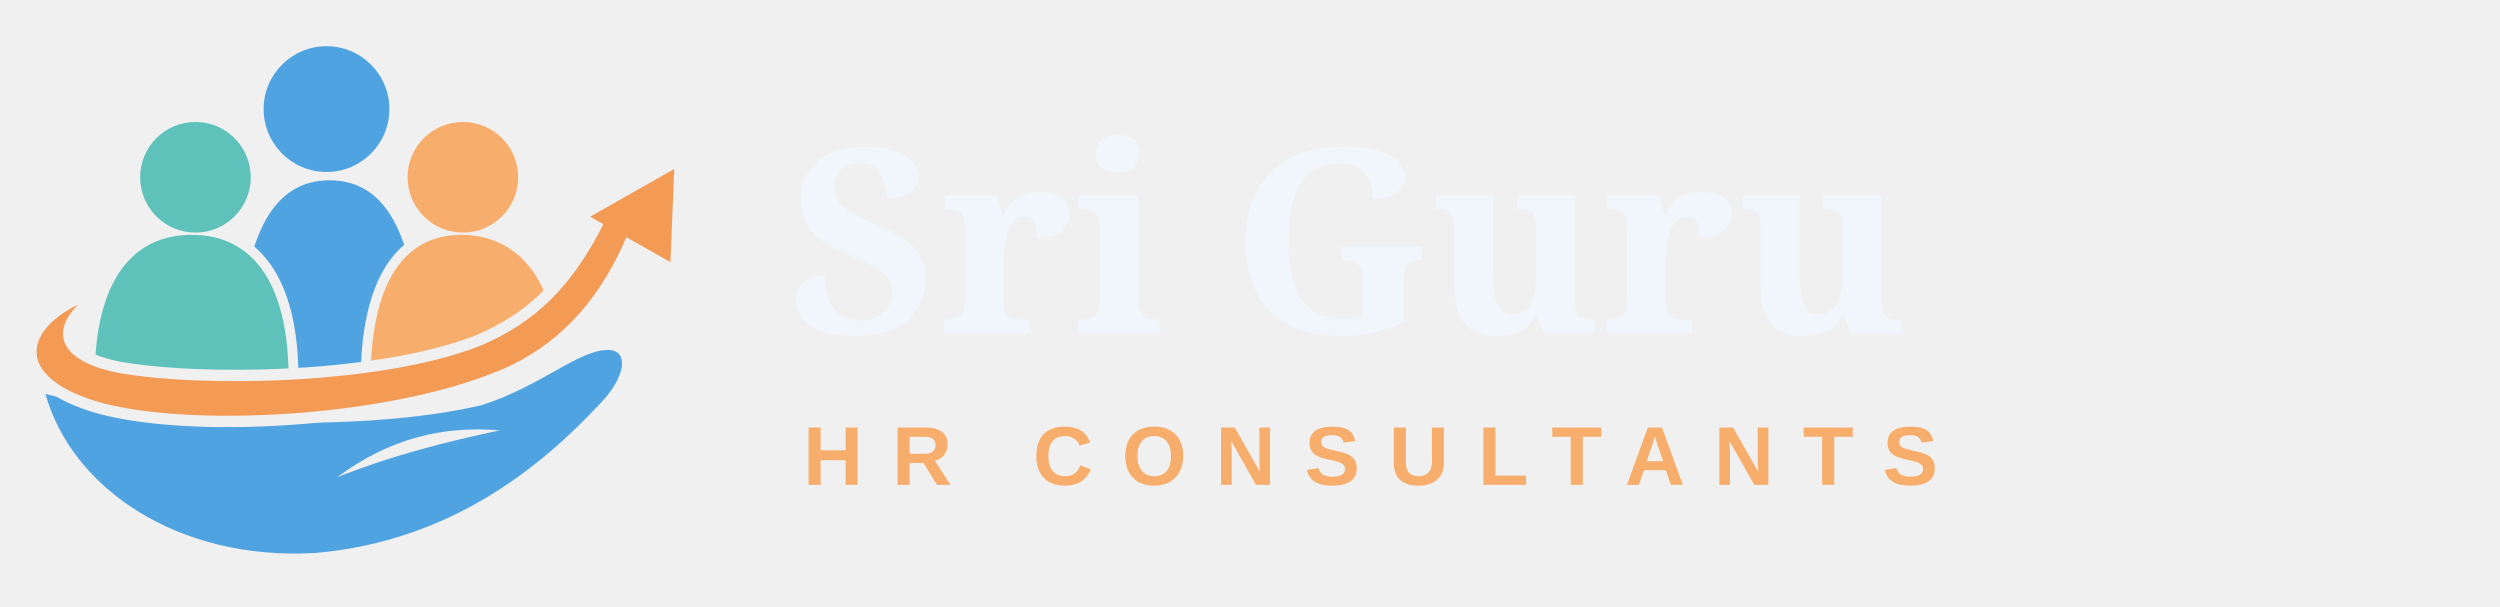
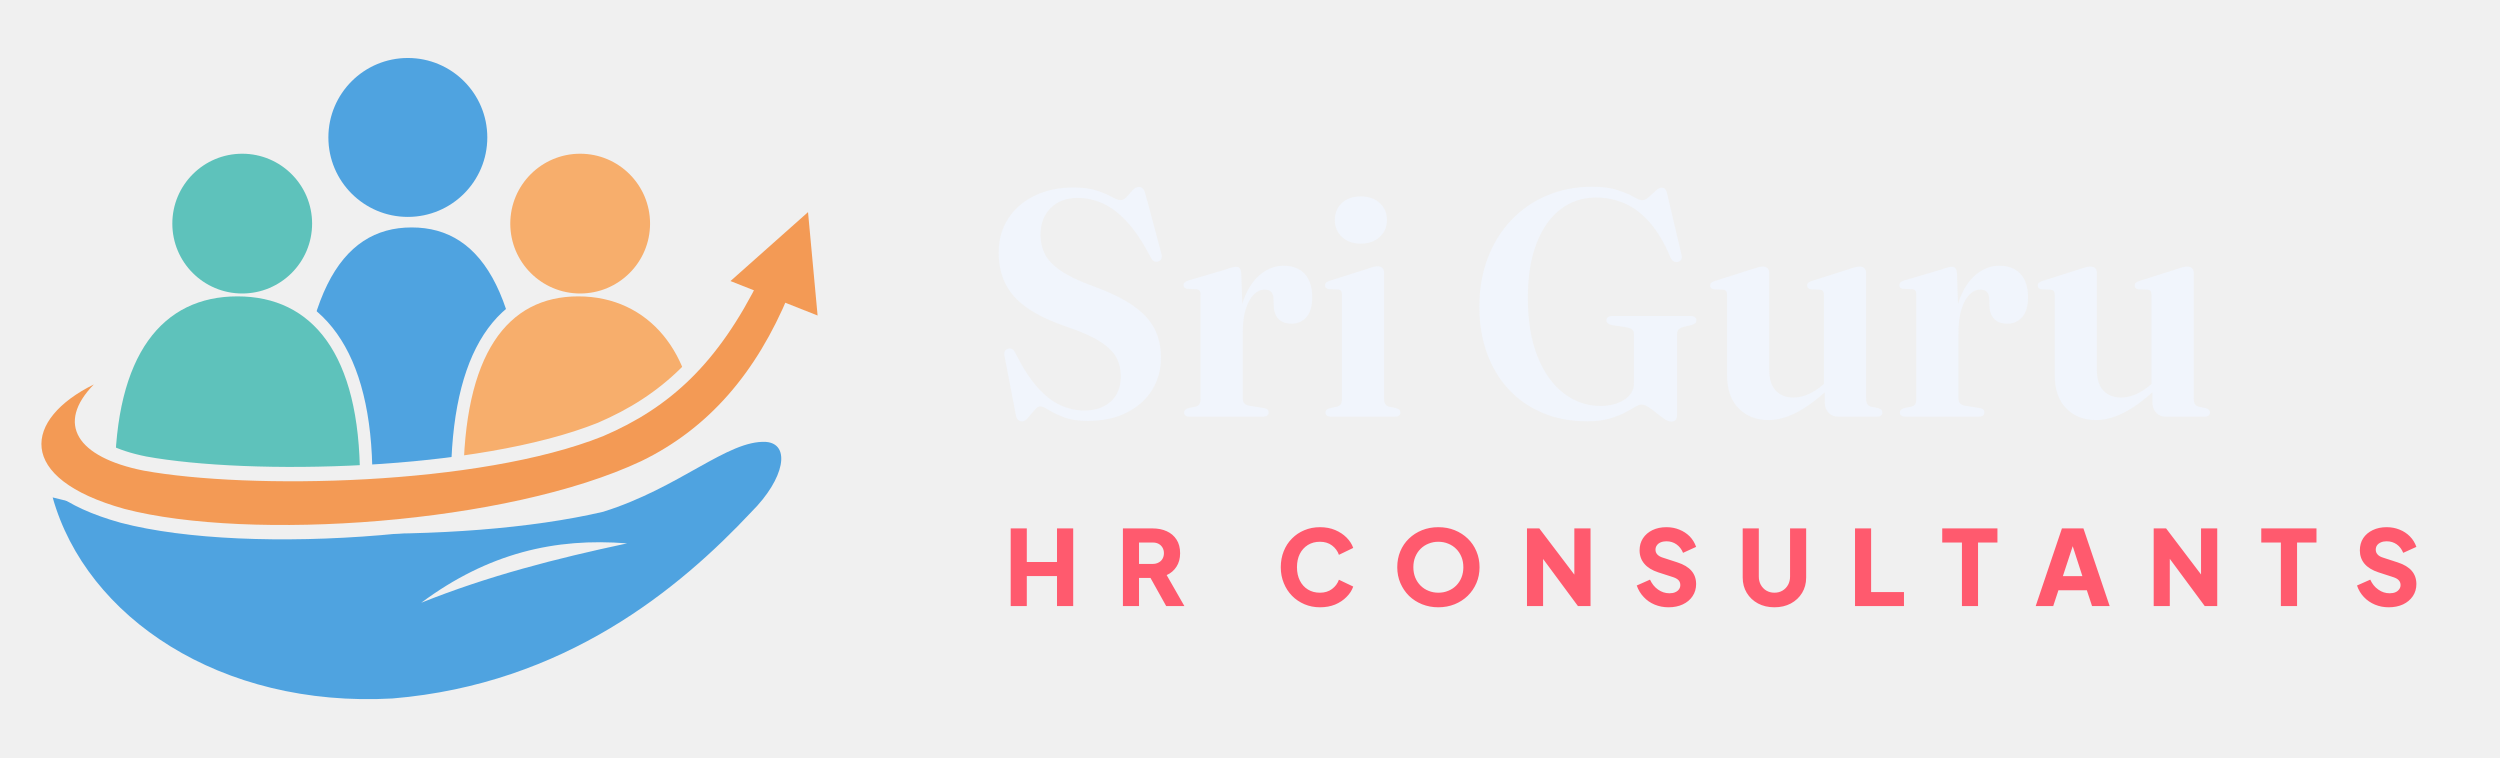
- <svg xmlns="http://www.w3.org/2000/svg" viewBox="0 0 330 80">
+ <svg xmlns="http://www.w3.org/2000/svg" viewBox="0 0 264 80">
  <defs>
    <path id="sg-body-c" d="M38 63C38 44 42.5 36.8 50 36.8S62 44 62 63z" />
    <path id="sg-body-l" d="M19 63C19 50 24 44 31.8 44S44.6 50 44.6 63z" />
    <path id="sg-body-r" d="M55.4 63.5C55.4 50 60 44 67.4 44S79.6 50 79.6 58.5z" />
    <path id="sg-band" d="M16.8 53.2C9.5 56.8 8.5 63 20 66.2C33 69.6 60 67.8 74 61.2C81 57.8 86 52 89.4 43.8L86.4 42.1C82 51 77 55.6 70 58.6C57 63.8 33 64.2 22 62.2C15 60.8 12.8 57.3 16.8 53.2z" />
    <mask id="sg-gap-center" maskUnits="userSpaceOnUse" x="0" y="0" width="100" height="100">
      <rect width="100" height="100" fill="#fff" />
      <use href="#sg-body-l" fill="#000" stroke="#000" stroke-width="2.6" />
      <use href="#sg-body-r" fill="#000" stroke="#000" stroke-width="2.6" />
    </mask>
    <mask id="sg-gap-band" maskUnits="userSpaceOnUse" x="0" y="0" width="100" height="100">
      <rect width="100" height="100" fill="#fff" />
      <use href="#sg-band" fill="#000" stroke="#000" stroke-width="3" />
    </mask>
  </defs>
-   <svg x="0" y="4" width="92" height="72" viewBox="7 17 91 72">
+   <g transform="translate(0 4) scale(1.010989) translate(-7 -17)">
    <g mask="url(#sg-gap-band)">
      <g mask="url(#sg-gap-center)" fill="#4fa3e0">
        <circle cx="49.6" cy="27.4" r="8.3" />
        <use href="#sg-body-c" />
      </g>
      <circle cx="32.3" cy="36.4" r="7.3" fill="#5ec2bb" />
      <use href="#sg-body-l" fill="#5ec2bb" />
      <circle cx="67.6" cy="36.4" r="7.3" fill="#f7ae6c" />
      <use href="#sg-body-r" fill="#f7ae6c" />
      <path fill-rule="evenodd" fill="#4fa3e0" d="M12.5 65C30 69.5 55 70 70 66.5C78 64 83 59 87 59.2C89.6 59.4 89 63 85.5 66.5C78 74.5 66 84.5 48 86C30 87 16 77.5 12.5 65zM51 76C58 70.8 65 69.2 72.5 69.8C65 71.4 58 73.2 51 76z" />
    </g>
    <use href="#sg-band" fill="#f39a55" />
-     <path d="M95.5 35.3L84.4 41.6L95 47.6z" fill="#f39a55" />
-   </svg>
-   <text x="104" y="44" font-family="Fraunces, Georgia, serif" font-size="34" font-weight="600" fill="#f1f5fc">Sri Guru</text>
-   <text x="106" y="64" font-family="'Plus Jakarta Sans', Arial, sans-serif" font-size="11" font-weight="600" letter-spacing="3.8" fill="#f7ae6c">HR CONSULTANTS</text>
+     <path d="M91.4 35.2L92.4 46L83.3 42.4z" fill="#f39a55" />
+   </g>
+   <path fill="#f1f5fc" d="M114.83 44.45Q113.35 44.45 112.35 44.06Q111.34 43.68 110.74 43.29Q110.14 42.91 109.87 42.91Q109.63 42.91 109.4 43.15Q109.16 43.39 108.91 43.7Q108.66 44.02 108.42 44.26Q108.18 44.5 107.93 44.5Q107.69 44.5 107.52 44.35Q107.34 44.19 107.28 43.86L106.06 37.51Q106.02 37.26 106.11 37.09Q106.2 36.92 106.42 36.84Q106.67 36.75 106.86 36.85Q107.05 36.95 107.19 37.22Q108.37 39.58 109.57 40.92Q110.77 42.25 112 42.8Q113.23 43.35 114.48 43.35Q116.26 43.35 117.31 42.39Q118.35 41.44 118.36 39.73Q118.36 38.65 117.89 37.76Q117.42 36.87 116.18 36.08Q114.95 35.28 112.66 34.51Q110.03 33.61 108.45 32.5Q106.88 31.39 106.17 29.95Q105.46 28.52 105.46 26.68Q105.46 24.64 106.46 23.09Q107.46 21.54 109.25 20.67Q111.03 19.8 113.37 19.8Q114.86 19.8 115.83 20.13Q116.8 20.46 117.4 20.79Q118 21.13 118.34 21.13Q118.66 21.13 118.97 20.79Q119.28 20.44 119.6 20.09Q119.92 19.74 120.27 19.74Q120.5 19.74 120.67 19.9Q120.84 20.05 120.95 20.46L122.65 26.81Q122.73 27.1 122.64 27.31Q122.55 27.53 122.32 27.61Q122.08 27.69 121.88 27.59Q121.69 27.49 121.56 27.25Q120.29 24.81 119.01 23.42Q117.73 22.04 116.43 21.47Q115.13 20.9 113.79 20.9Q112.04 20.9 110.96 21.96Q109.88 23.02 109.88 24.81Q109.88 25.91 110.34 26.83Q110.8 27.75 111.99 28.57Q113.19 29.4 115.38 30.2Q118.09 31.18 119.67 32.29Q121.25 33.4 121.93 34.74Q122.6 36.09 122.6 37.79Q122.6 39.64 121.68 41.15Q120.76 42.66 119.02 43.55Q117.29 44.45 114.83 44.45ZM130.8 35.23Q130.8 32.86 131.48 31.27Q132.16 29.67 133.24 28.87Q134.32 28.06 135.53 28.06Q136.99 28.06 137.78 28.92Q138.57 29.79 138.57 31.39Q138.57 32.79 137.96 33.49Q137.35 34.18 136.4 34.18Q135.47 34.18 135 33.67Q134.52 33.17 134.5 32.23L134.49 31.64Q134.48 31.11 134.26 30.85Q134.04 30.58 133.52 30.58Q132.94 30.58 132.42 31.08Q131.89 31.59 131.56 32.62Q131.23 33.65 131.23 35.23ZM131.08 28.86 131.23 33.53V42.03Q131.23 42.38 131.39 42.58Q131.54 42.77 131.91 42.84L133.47 43.09Q133.73 43.13 133.85 43.24Q133.97 43.36 133.97 43.56Q133.97 43.76 133.82 43.88Q133.67 44 133.38 44H125.62Q125.33 44 125.18 43.88Q125.04 43.76 125.04 43.56Q125.04 43.4 125.15 43.29Q125.26 43.17 125.48 43.1L126.26 42.94Q126.53 42.87 126.65 42.68Q126.78 42.49 126.78 42.12V31.13Q126.78 30.84 126.68 30.71Q126.59 30.57 126.37 30.54L125.36 30.5Q125.17 30.47 125.08 30.37Q124.98 30.27 124.98 30.12Q124.98 29.94 125.1 29.83Q125.21 29.71 125.49 29.62L129.39 28.47Q129.91 28.28 130.15 28.23Q130.4 28.17 130.55 28.17Q130.8 28.17 130.92 28.34Q131.04 28.5 131.08 28.86ZM146.16 28.81V42.08Q146.16 42.47 146.29 42.67Q146.41 42.87 146.68 42.94L147.45 43.1Q147.68 43.17 147.78 43.29Q147.88 43.4 147.88 43.56Q147.88 43.76 147.74 43.88Q147.6 44 147.3 44H140.54Q140.25 44 140.11 43.88Q139.97 43.76 139.97 43.56Q139.97 43.41 140.07 43.3Q140.17 43.18 140.39 43.11L141.19 42.94Q141.46 42.86 141.59 42.67Q141.71 42.48 141.71 42.09V31.14Q141.71 30.85 141.61 30.72Q141.52 30.59 141.3 30.57L140.31 30.53Q140.11 30.49 140.01 30.39Q139.92 30.29 139.92 30.14Q139.92 29.96 140.03 29.85Q140.14 29.74 140.42 29.65L144.36 28.4Q144.79 28.24 145.04 28.18Q145.28 28.12 145.46 28.12Q145.82 28.12 145.99 28.31Q146.16 28.5 146.16 28.81ZM143.69 25.73Q142.46 25.73 141.71 25.02Q140.96 24.32 140.96 23.23Q140.96 22.13 141.71 21.43Q142.47 20.74 143.69 20.74Q144.94 20.74 145.7 21.44Q146.46 22.14 146.46 23.23Q146.46 24.32 145.7 25.02Q144.93 25.73 143.69 25.73ZM177.1 43.73Q177.1 44.16 176.95 44.34Q176.81 44.52 176.5 44.52Q176.18 44.52 175.77 44.25Q175.36 43.98 174.93 43.62Q174.49 43.26 174.08 42.99Q173.67 42.72 173.34 42.72Q173.07 42.72 172.63 42.99Q172.19 43.26 171.52 43.61Q170.85 43.95 169.9 44.22Q168.95 44.49 167.63 44.49Q165.02 44.49 162.92 43.61Q160.82 42.73 159.32 41.12Q157.82 39.5 157.02 37.28Q156.22 35.06 156.22 32.38Q156.22 29.59 157.1 27.28Q157.97 24.96 159.57 23.27Q161.17 21.57 163.35 20.65Q165.53 19.72 168.13 19.72Q169.77 19.72 170.83 20.08Q171.9 20.43 172.5 20.78Q173.11 21.14 173.39 21.14Q173.76 21.14 174.12 20.81Q174.48 20.48 174.83 20.15Q175.18 19.82 175.51 19.82Q175.7 19.82 175.83 19.95Q175.95 20.07 176.04 20.41L177.58 26.95Q177.66 27.21 177.54 27.41Q177.43 27.6 177.2 27.66Q176.96 27.71 176.76 27.61Q176.56 27.51 176.43 27.25Q175.45 24.9 174.22 23.5Q172.99 22.1 171.56 21.48Q170.13 20.86 168.54 20.86Q166.41 20.86 164.79 22.1Q163.17 23.34 162.26 25.7Q161.34 28.07 161.34 31.44Q161.34 35.09 162.36 37.64Q163.39 40.2 165.13 41.53Q166.88 42.87 169.03 42.87Q169.72 42.87 170.35 42.71Q170.98 42.55 171.48 42.24Q171.97 41.94 172.26 41.5Q172.54 41.06 172.54 40.52V35.28Q172.54 34.97 172.36 34.8Q172.17 34.64 171.7 34.55L170.21 34.33Q169.93 34.27 169.79 34.14Q169.64 34.02 169.64 33.83Q169.64 33.62 169.8 33.49Q169.96 33.37 170.29 33.37H178.49Q178.82 33.37 178.98 33.49Q179.14 33.62 179.14 33.82Q179.14 34.01 179.03 34.12Q178.91 34.23 178.65 34.32L177.82 34.51Q177.45 34.61 177.27 34.78Q177.1 34.94 177.1 35.28ZM192.69 42.44V40.97L192.61 40.89V31.16Q192.61 30.88 192.51 30.75Q192.42 30.62 192.2 30.59L191.21 30.55Q191.01 30.51 190.92 30.41Q190.83 30.31 190.83 30.16Q190.83 29.98 190.94 29.87Q191.04 29.77 191.32 29.67L195.26 28.42Q195.67 28.27 195.92 28.21Q196.17 28.15 196.39 28.15Q196.72 28.15 196.89 28.33Q197.06 28.52 197.06 28.83V42.08Q197.06 42.47 197.19 42.67Q197.31 42.87 197.58 42.94L198.35 43.1Q198.58 43.17 198.68 43.29Q198.78 43.4 198.78 43.56Q198.78 43.76 198.64 43.88Q198.5 44 198.2 44H194.08Q193.47 44 193.08 43.57Q192.69 43.14 192.69 42.44ZM182.38 39.61V31.16Q182.38 30.88 182.28 30.75Q182.19 30.62 181.97 30.59L180.98 30.55Q180.77 30.51 180.68 30.41Q180.59 30.31 180.59 30.16Q180.59 29.98 180.7 29.87Q180.81 29.77 181.09 29.67L185.03 28.42Q185.47 28.27 185.71 28.21Q185.95 28.15 186.14 28.15Q186.49 28.15 186.66 28.33Q186.83 28.52 186.83 28.83V39.04Q186.83 40.54 187.53 41.26Q188.23 41.98 189.41 41.98Q190.14 41.98 190.94 41.64Q191.74 41.3 192.56 40.59L193.2 40.02L193.7 40.54L193.06 41.11Q191.09 42.9 189.58 43.63Q188.08 44.36 186.76 44.36Q184.82 44.36 183.6 43.12Q182.38 41.89 182.38 39.61ZM206.39 35.23Q206.39 32.86 207.06 31.27Q207.74 29.67 208.82 28.87Q209.9 28.06 211.11 28.06Q212.57 28.06 213.36 28.92Q214.16 29.79 214.16 31.39Q214.16 32.79 213.54 33.49Q212.93 34.18 211.98 34.18Q211.05 34.18 210.58 33.67Q210.1 33.17 210.08 32.23L210.07 31.64Q210.06 31.11 209.84 30.85Q209.62 30.58 209.1 30.58Q208.52 30.58 208 31.08Q207.48 31.59 207.14 32.62Q206.81 33.65 206.81 35.23ZM206.66 28.86 206.81 33.53V42.03Q206.81 42.38 206.97 42.58Q207.12 42.77 207.5 42.84L209.05 43.09Q209.31 43.13 209.43 43.24Q209.55 43.36 209.55 43.56Q209.55 43.76 209.4 43.88Q209.25 44 208.96 44H201.21Q200.91 44 200.77 43.88Q200.62 43.76 200.62 43.56Q200.62 43.4 200.73 43.29Q200.84 43.17 201.06 43.1L201.84 42.94Q202.11 42.87 202.24 42.68Q202.36 42.49 202.36 42.12V31.13Q202.36 30.84 202.27 30.71Q202.17 30.57 201.96 30.54L200.94 30.5Q200.75 30.47 200.66 30.37Q200.57 30.27 200.57 30.12Q200.57 29.94 200.68 29.83Q200.79 29.71 201.07 29.62L204.98 28.47Q205.49 28.28 205.73 28.23Q205.98 28.17 206.13 28.17Q206.38 28.17 206.5 28.34Q206.62 28.5 206.66 28.86ZM227.29 42.44V40.97L227.2 40.89V31.16Q227.2 30.88 227.11 30.75Q227.01 30.62 226.8 30.59L225.81 30.55Q225.6 30.51 225.51 30.41Q225.42 30.31 225.42 30.16Q225.42 29.98 225.53 29.87Q225.64 29.77 225.92 29.67L229.85 28.42Q230.27 28.27 230.51 28.21Q230.76 28.15 230.98 28.15Q231.32 28.15 231.49 28.33Q231.66 28.52 231.66 28.83V42.08Q231.66 42.47 231.78 42.67Q231.91 42.87 232.17 42.94L232.95 43.1Q233.17 43.17 233.27 43.29Q233.37 43.4 233.37 43.56Q233.37 43.76 233.23 43.88Q233.09 44 232.8 44H228.67Q228.07 44 227.68 43.57Q227.29 43.14 227.29 42.44ZM216.98 39.61V31.16Q216.98 30.88 216.88 30.75Q216.78 30.62 216.56 30.59L215.57 30.55Q215.37 30.51 215.28 30.41Q215.19 30.31 215.19 30.16Q215.19 29.98 215.3 29.87Q215.4 29.77 215.68 29.67L219.62 28.42Q220.06 28.27 220.3 28.21Q220.54 28.15 220.73 28.15Q221.08 28.15 221.26 28.33Q221.43 28.52 221.43 28.83V39.04Q221.43 40.54 222.13 41.26Q222.82 41.98 224 41.98Q224.74 41.98 225.54 41.64Q226.33 41.3 227.15 40.59L227.8 40.02L228.3 40.54L227.66 41.11Q225.69 42.9 224.18 43.63Q222.67 44.36 221.35 44.36Q219.41 44.36 218.19 43.12Q216.98 41.89 216.98 39.61Z" />
+   <path fill="#ff5a6e" d="M106.73 64V55.8H108.43V59.35H111.62V55.8H113.33V64H111.62V60.83H108.43V64ZM118.58 64V55.8H121.71Q122.56 55.8 123.21 56.1Q123.87 56.4 124.24 56.98Q124.62 57.56 124.62 58.42Q124.62 59.26 124.23 59.85Q123.85 60.44 123.2 60.73L125.07 64H123.15L121.13 60.38L122.23 61.03H120.28V64ZM120.28 59.55H121.72Q122.09 59.55 122.35 59.4Q122.62 59.26 122.76 59.01Q122.91 58.75 122.91 58.42Q122.91 58.08 122.76 57.83Q122.62 57.58 122.35 57.43Q122.09 57.29 121.72 57.29H120.28ZM139.39 64.13Q138.51 64.13 137.76 63.81Q137 63.49 136.44 62.92Q135.88 62.35 135.57 61.58Q135.25 60.81 135.25 59.9Q135.25 58.98 135.56 58.21Q135.87 57.43 136.43 56.87Q136.99 56.3 137.74 55.99Q138.5 55.67 139.39 55.67Q140.28 55.67 140.99 55.97Q141.7 56.27 142.19 56.76Q142.69 57.26 142.9 57.86L141.39 58.59Q141.18 57.99 140.66 57.6Q140.14 57.21 139.39 57.21Q138.66 57.21 138.11 57.55Q137.56 57.9 137.26 58.49Q136.96 59.09 136.96 59.9Q136.96 60.7 137.26 61.3Q137.56 61.91 138.11 62.25Q138.66 62.59 139.39 62.59Q140.14 62.59 140.66 62.2Q141.18 61.81 141.39 61.22L142.9 61.94Q142.69 62.55 142.19 63.04Q141.7 63.54 140.99 63.84Q140.28 64.13 139.39 64.13ZM151.89 64.13Q150.97 64.13 150.17 63.81Q149.38 63.49 148.79 62.92Q148.21 62.34 147.88 61.57Q147.55 60.8 147.55 59.9Q147.55 58.99 147.87 58.22Q148.19 57.45 148.78 56.88Q149.37 56.31 150.16 55.99Q150.96 55.67 151.89 55.67Q152.83 55.67 153.62 55.99Q154.41 56.31 155 56.88Q155.59 57.45 155.91 58.22Q156.24 58.99 156.24 59.9Q156.24 60.8 155.91 61.57Q155.58 62.34 154.99 62.92Q154.4 63.49 153.61 63.81Q152.81 64.13 151.89 64.13ZM151.89 62.59Q152.45 62.59 152.93 62.39Q153.41 62.2 153.77 61.84Q154.13 61.48 154.33 60.99Q154.53 60.49 154.53 59.9Q154.53 59.3 154.33 58.81Q154.13 58.32 153.77 57.96Q153.41 57.6 152.93 57.41Q152.45 57.21 151.89 57.21Q151.33 57.21 150.85 57.41Q150.37 57.6 150.01 57.96Q149.65 58.32 149.45 58.81Q149.25 59.3 149.25 59.9Q149.25 60.49 149.45 60.99Q149.65 61.48 150.01 61.84Q150.37 62.2 150.85 62.39Q151.33 62.59 151.89 62.59ZM161.25 64V55.8H162.55L166.95 61.6L166.25 61.77V55.8H167.96V64H166.63L162.31 58.16L162.95 57.99V64ZM176.19 64.13Q175.42 64.13 174.74 63.85Q174.06 63.57 173.58 63.05Q173.09 62.54 172.84 61.83L174.24 61.21Q174.55 61.88 175.09 62.26Q175.64 62.65 176.3 62.65Q176.65 62.65 176.9 62.54Q177.16 62.43 177.3 62.23Q177.44 62.04 177.44 61.78Q177.44 61.49 177.27 61.29Q177.09 61.09 176.72 60.96L175.11 60.44Q174.13 60.12 173.64 59.53Q173.14 58.94 173.14 58.12Q173.14 57.39 173.5 56.84Q173.86 56.29 174.5 55.98Q175.14 55.67 175.98 55.67Q176.72 55.67 177.34 55.93Q177.97 56.18 178.43 56.64Q178.88 57.1 179.11 57.75L177.73 58.38Q177.5 57.81 177.03 57.48Q176.57 57.16 175.98 57.16Q175.64 57.16 175.37 57.27Q175.11 57.38 174.97 57.58Q174.82 57.78 174.82 58.05Q174.82 58.34 175.01 58.55Q175.2 58.76 175.57 58.88L177.14 59.39Q178.13 59.71 178.62 60.28Q179.11 60.85 179.11 61.68Q179.11 62.39 178.74 62.95Q178.37 63.51 177.71 63.82Q177.06 64.13 176.19 64.13ZM187.38 64.13Q186.41 64.13 185.65 63.73Q184.89 63.32 184.46 62.61Q184.03 61.9 184.03 61V55.8H185.73V60.89Q185.73 61.37 185.94 61.76Q186.16 62.15 186.53 62.37Q186.91 62.59 187.38 62.59Q187.86 62.59 188.23 62.37Q188.6 62.15 188.82 61.76Q189.03 61.37 189.03 60.89V55.8H190.73V61Q190.73 61.9 190.3 62.61Q189.87 63.32 189.11 63.73Q188.35 64.13 187.38 64.13ZM195.89 64V55.8H197.59V62.52H201.06V64ZM207.18 64V57.29H205.1V55.8H210.93V57.29H208.88V64ZM214.97 64 217.74 55.8H220.01L222.78 64H220.92L220.37 62.33H217.37L216.82 64ZM217.84 60.84H219.9L218.65 56.97H219.11ZM227.43 64V55.8H228.74L233.14 61.6L232.43 61.77V55.8H234.14V64H232.82L228.5 58.16L229.13 57.99V64ZM240.86 64V57.29H238.79V55.8H244.62V57.29H242.57V64ZM252.24 64.13Q251.47 64.13 250.8 63.85Q250.12 63.57 249.63 63.05Q249.14 62.54 248.9 61.83L250.3 61.21Q250.6 61.88 251.15 62.26Q251.69 62.65 252.35 62.65Q252.71 62.65 252.96 62.54Q253.21 62.43 253.35 62.23Q253.5 62.04 253.5 61.78Q253.5 61.49 253.32 61.29Q253.15 61.09 252.77 60.96L251.17 60.44Q250.19 60.12 249.69 59.53Q249.2 58.94 249.2 58.12Q249.2 57.39 249.55 56.84Q249.91 56.29 250.56 55.98Q251.2 55.67 252.03 55.67Q252.77 55.67 253.4 55.93Q254.03 56.18 254.48 56.64Q254.94 57.1 255.17 57.75L253.78 58.38Q253.55 57.81 253.09 57.48Q252.63 57.16 252.03 57.16Q251.69 57.16 251.43 57.27Q251.17 57.38 251.02 57.58Q250.88 57.78 250.88 58.05Q250.88 58.34 251.07 58.55Q251.25 58.76 251.63 58.88L253.2 59.39Q254.19 59.71 254.68 60.28Q255.17 60.85 255.17 61.68Q255.17 62.39 254.8 62.95Q254.42 63.51 253.77 63.82Q253.11 64.13 252.24 64.13Z" />
</svg>
